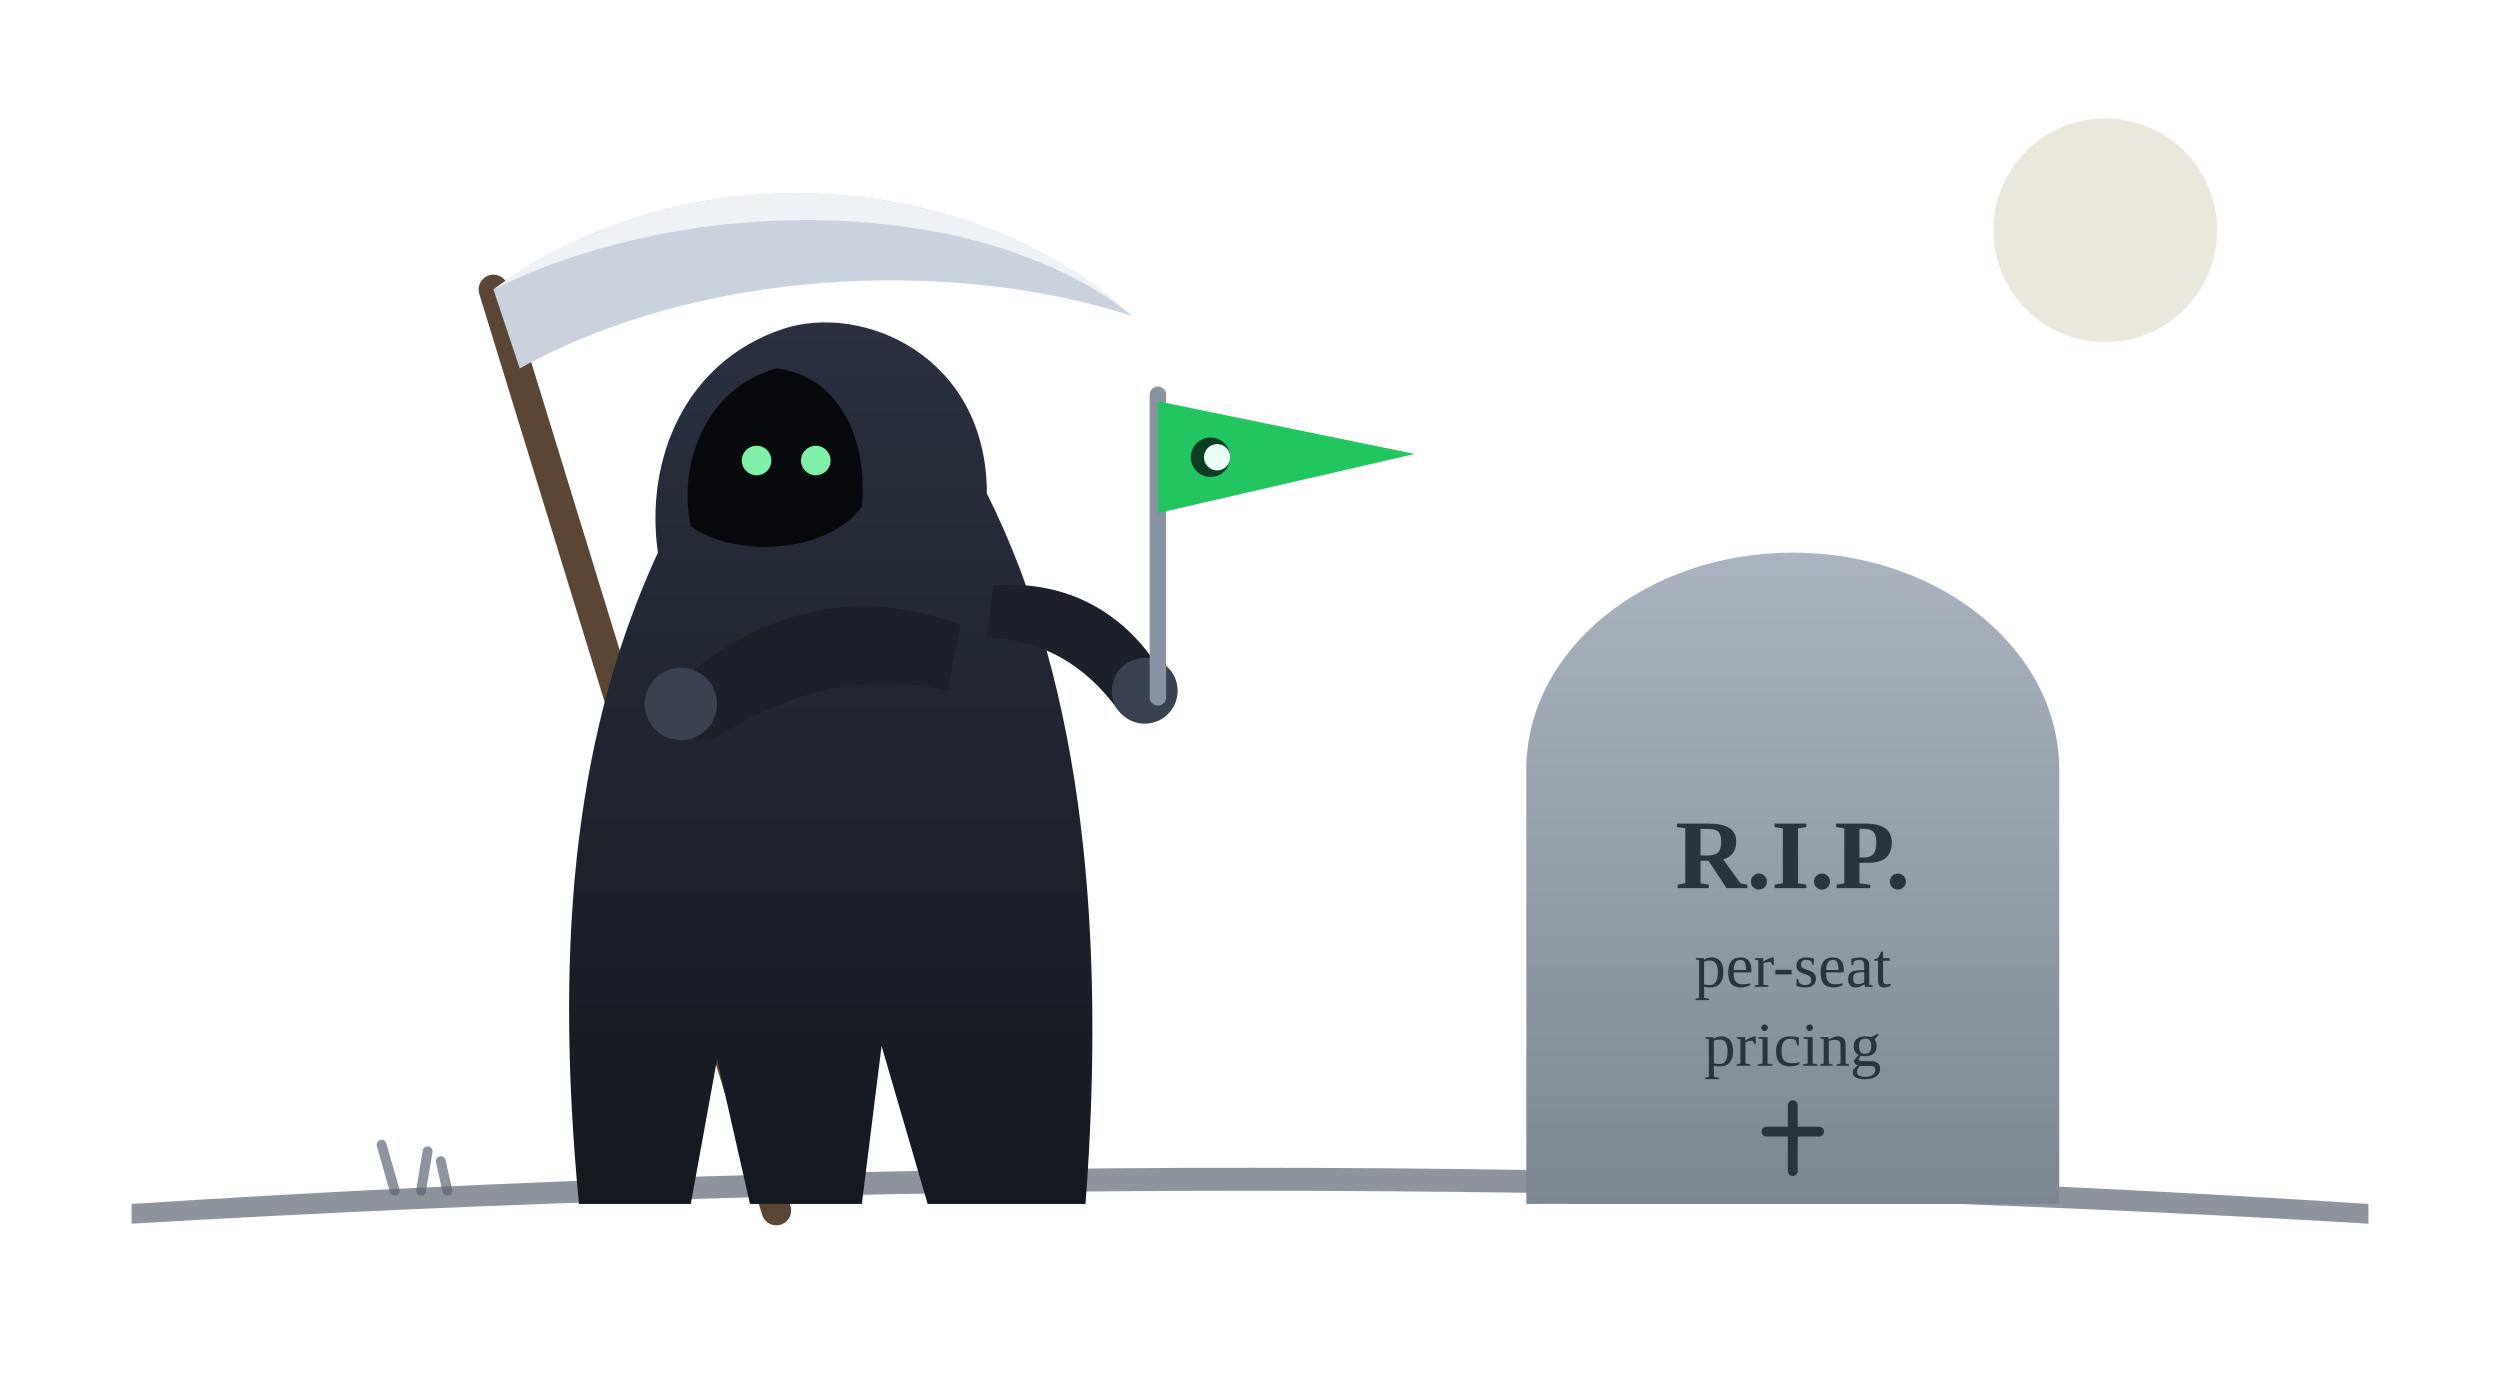
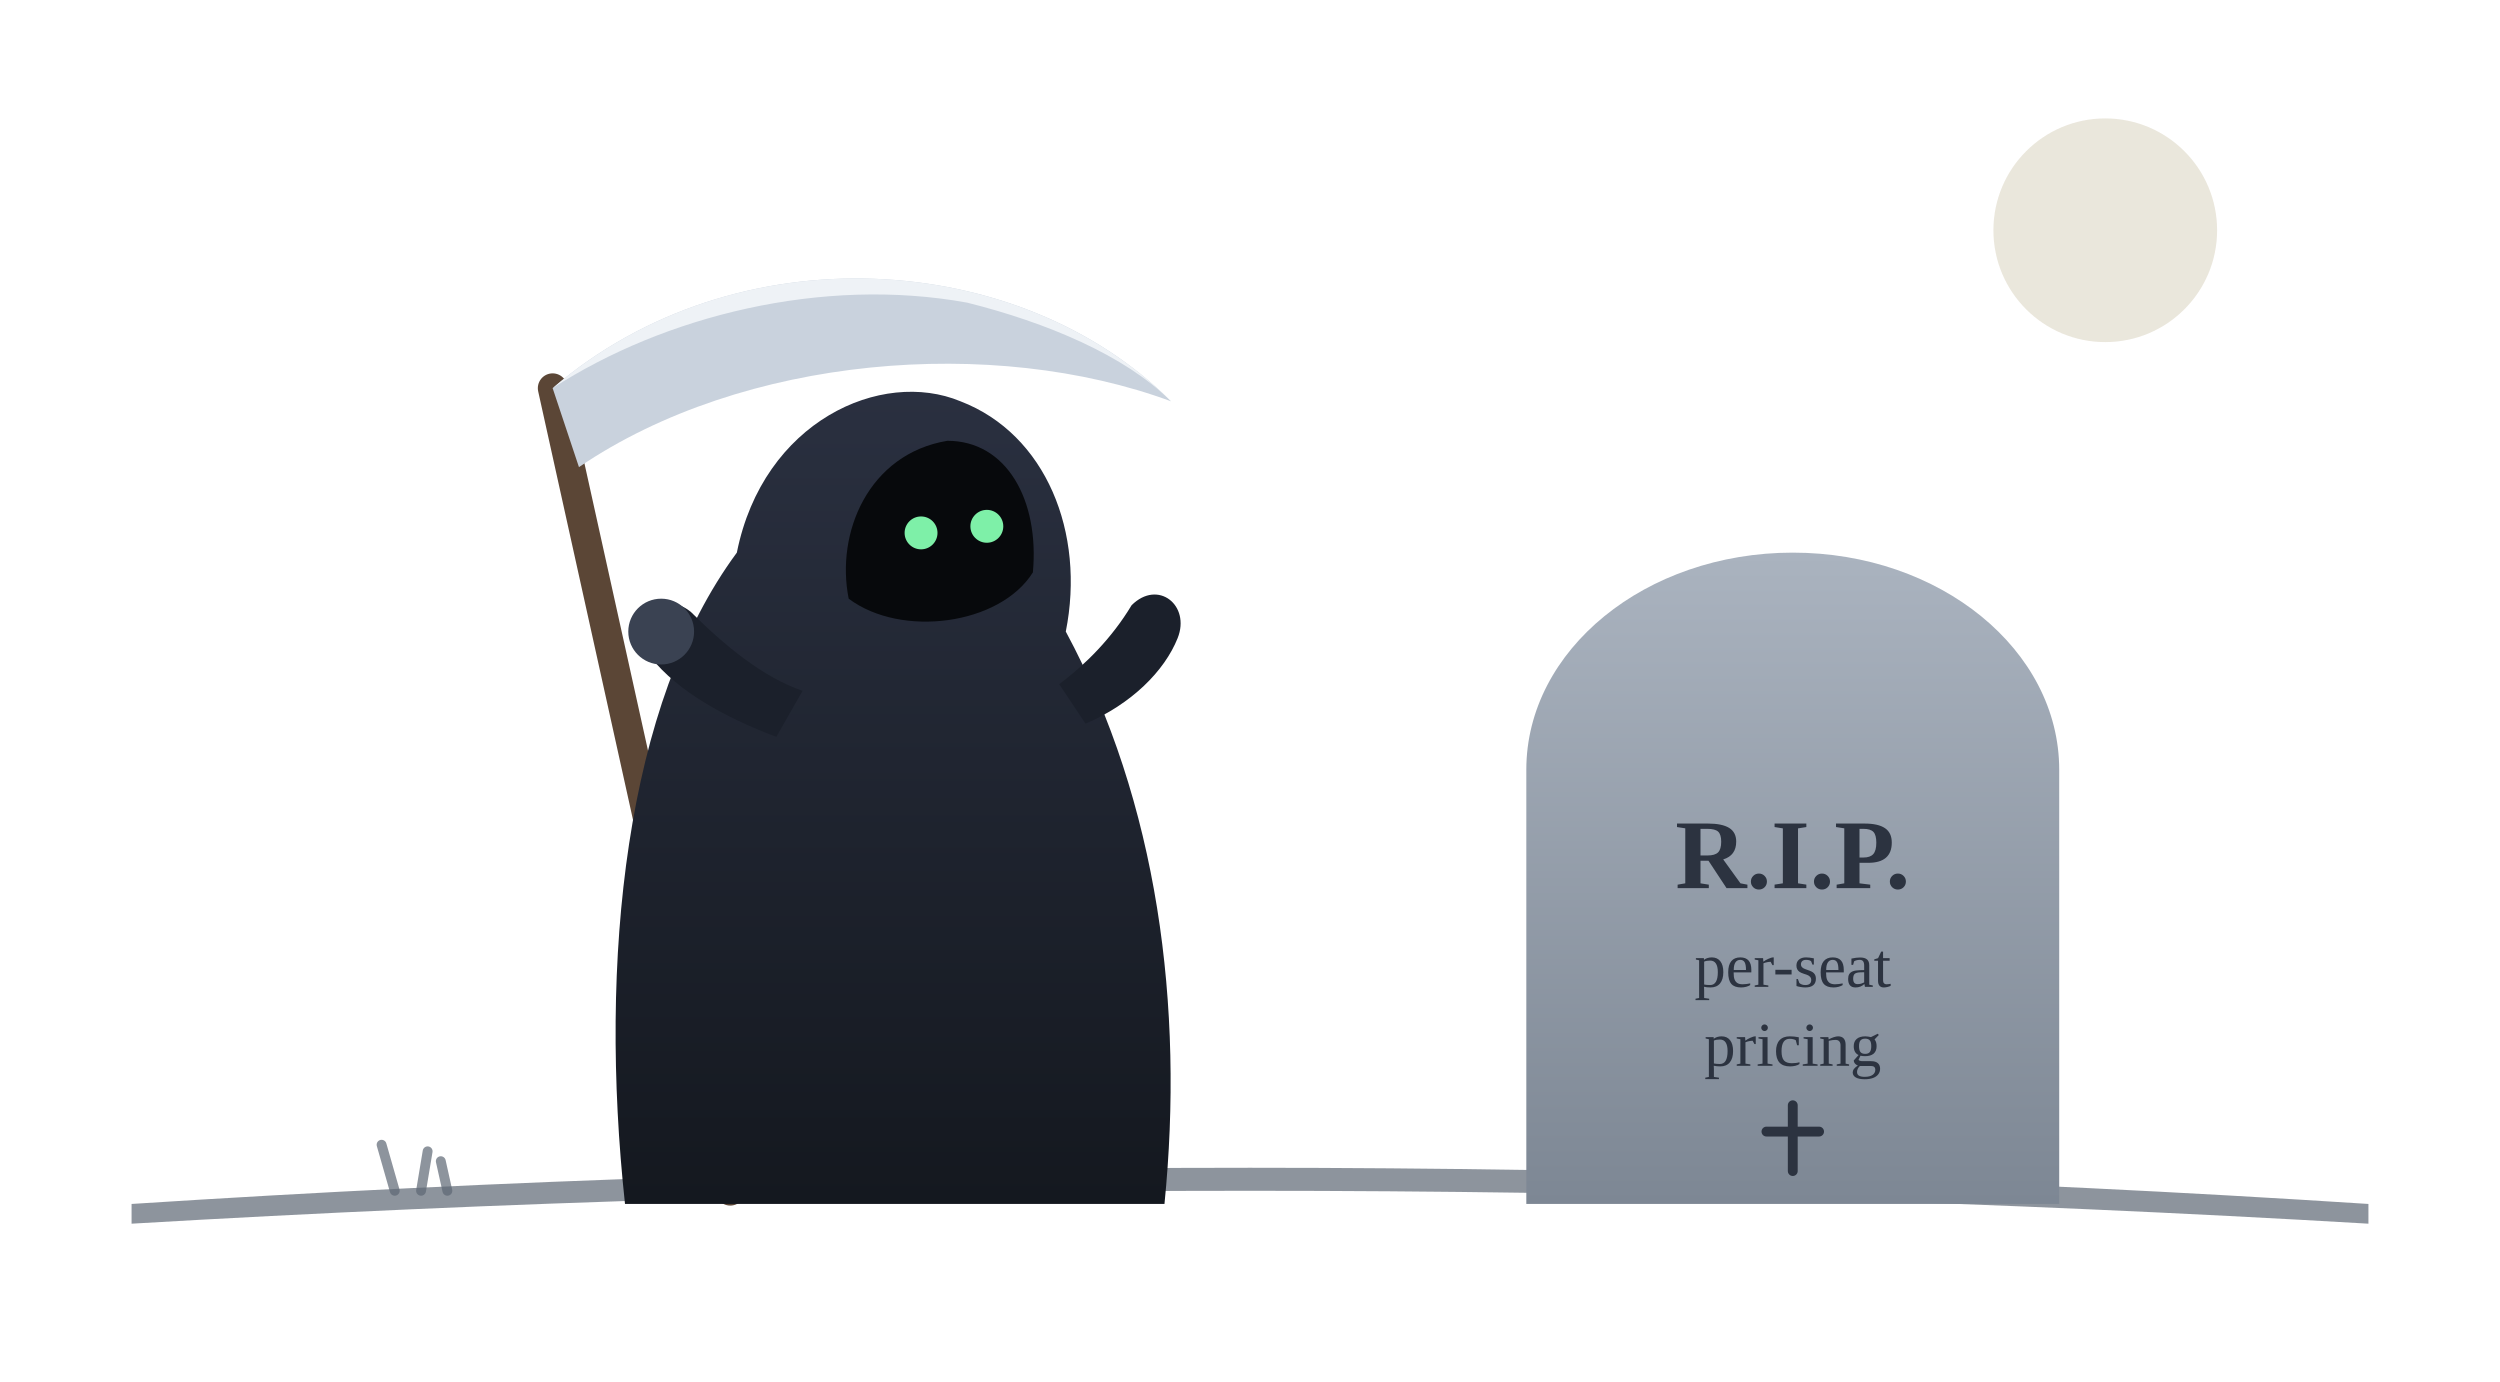
- <svg xmlns="http://www.w3.org/2000/svg" viewBox="0 0 760 420" role="img" aria-label="The SaaS Reaper holds a scythe and a green feature flag beside a tombstone reading R.I.P. per-seat pricing">
+ <svg xmlns="http://www.w3.org/2000/svg" viewBox="0 0 760 420" role="img" aria-label="A goofy little reaper blob holds a scythe beside a tombstone reading R.I.P. per-seat pricing">
  <defs>
    <linearGradient id="robe" x1="0" y1="0" x2="0" y2="1">
      <stop offset="0" stop-color="#2a3040" />
      <stop offset="1" stop-color="#14181f" />
    </linearGradient>
    <linearGradient id="stone" x1="0" y1="0" x2="0" y2="1">
      <stop offset="0" stop-color="#aab3bf" />
      <stop offset="1" stop-color="#7d8794" />
    </linearGradient>
  </defs>
  <circle cx="640" cy="70" r="34" fill="#e8e4d8" opacity="0.9" />
-   <circle cx="654" cy="62" r="30" fill="#f6f8fa" opacity="0.01" />
-   <circle cx="652" cy="62" r="28" fill="none" />
  <path d="M 640 36 a 34 34 0 1 0 0 68 a 27 27 0 1 1 0 -68 z" fill="#cfc9b8" opacity="0.35" />
  <path d="M 40 366 Q 380 344 720 366 L 720 372 Q 380 352 40 372 z" fill="#5d6673" opacity="0.7" />
  <g stroke="#5d6673" stroke-width="3" stroke-linecap="round" opacity="0.7">
    <path d="M 120 362 l -4 -14 M 128 362 l 2 -12 M 136 362 l -2 -9" />
    <path d="M 596 360 l -3 -12 M 604 360 l 3 -10 M 612 360 l -1 -8" />
  </g>
  <g>
-     <rect x="470" y="240" width="150" height="126" rx="8" fill="#6c7684" />
-     <path d="M 470 268 a 75 60 0 0 1 150 0 l 0 -20 a 75 60 0 0 0 -150 0 z" fill="#6c7684" />
    <path d="M 464 234 a 81 66 0 0 1 162 0 l 0 132 l -162 0 z" fill="url(#stone)" />
    <text x="545" y="270" text-anchor="middle" font-family="Georgia, 'Times New Roman', serif" font-size="30" font-weight="bold" fill="#2c3340">R.I.P.</text>
    <text x="545" y="300" text-anchor="middle" font-family="Georgia, 'Times New Roman', serif" font-size="19" fill="#2c3340">per-seat</text>
    <text x="545" y="324" text-anchor="middle" font-family="Georgia, 'Times New Roman', serif" font-size="19" fill="#2c3340">pricing</text>
    <path d="M 537 344 l 16 0 M 545 336 l 0 20" stroke="#2c3340" stroke-width="3" stroke-linecap="round" />
  </g>
  <g>
-     <line x1="150" y1="88" x2="236" y2="368" stroke="#5b4636" stroke-width="9" stroke-linecap="round" />
-     <path d="M 150 88 C 210 44 296 52 344 96 C 288 78 212 82 158 112 z" fill="#c9d2dd" />
-     <path d="M 150 88 C 210 44 296 52 344 96 C 330 84 306 74 282 70 C 236 62 186 70 150 88 z" fill="#eef2f6" />
+     <line x1="168" y1="118" x2="222" y2="362" stroke="#5b4636" stroke-width="9" stroke-linecap="round" />
+     <path d="M 168 118 C 224 70 310 76 356 122 C 302 102 226 108 176 142 z" fill="#c9d2dd" />
+     <path d="M 168 118 C 224 70 310 76 356 122 C 342 108 318 98 294 92 C 250 84 202 96 168 118 z" fill="#eef2f6" />
  </g>
  <g>
-     <path d="M 300 150              C 300 108 262 92 238 100              C 208 110 196 140 200 168              C 176 220 168 282 176 366              L 210 366 L 218 322 L 228 366 L 262 366 L 268 318 L 282 366 L 330 366              C 336 286 330 210 300 150 z" fill="url(#robe)" />
-     <path d="M 236 112 C 214 118 206 142 210 160 C 224 170 252 168 262 154 C 264 132 254 114 236 112 z" fill="#07090c" />
-     <circle cx="230" cy="140" r="4.5" fill="#7ef0a8" />
-     <circle cx="248" cy="140" r="4.5" fill="#7ef0a8" />
-     <path d="M 292 190 C 260 178 232 186 208 206 C 200 214 206 228 218 224 C 240 210 264 204 288 210 z" fill="#1b202b" />
-     <path d="M 196 214 a 11 11 0 1 0 22 0 a 11 11 0 1 0 -22 0" fill="#3a4252" />
-     <path d="M 302 178 C 326 176 344 188 354 206 C 358 216 348 224 340 216 C 330 202 316 194 300 194 z" fill="#1b202b" />
-     <path d="M 338 210 a 10 10 0 1 0 20 0 a 10 10 0 1 0 -20 0" fill="#3a4252" />
-   </g>
-   <g>
-     <line x1="352" y1="212" x2="352" y2="120" stroke="#8a93a1" stroke-width="5" stroke-linecap="round" />
-     <path d="M 352 122 L 430 138 L 352 156 z" fill="#22c55e" />
-     <circle cx="368" cy="139" r="6" fill="#0b3d22" />
-     <circle cx="370" cy="139" r="4" fill="#eafff2" />
+     <path d="M 190 366              C 182 292 190 214 224 168              C 232 128 268 112 292 122              C 318 132 330 162 324 192              C 352 244 360 306 354 366              z" fill="url(#robe)" />
+     <path d="M 288 134 C 264 138 254 162 258 182 C 274 194 304 190 314 174 C 316 152 306 134 288 134 z" fill="#07090c" />
+     <circle cx="280" cy="162" r="5" fill="#7ef0a8" />
+     <circle cx="300" cy="160" r="5" fill="#7ef0a8" />
+     <path d="M 236 224 C 220 218 206 210 198 200 C 190 190 200 178 210 186 C 220 196 232 206 244 210 z" fill="#1b202b" />
+     <circle cx="201" cy="192" r="10" fill="#3a4252" />
+     <path d="M 330 220 C 344 214 354 204 358 194 C 362 184 352 176 344 184 C 338 194 330 202 322 208 z" fill="#1b202b" />
  </g>
</svg>
